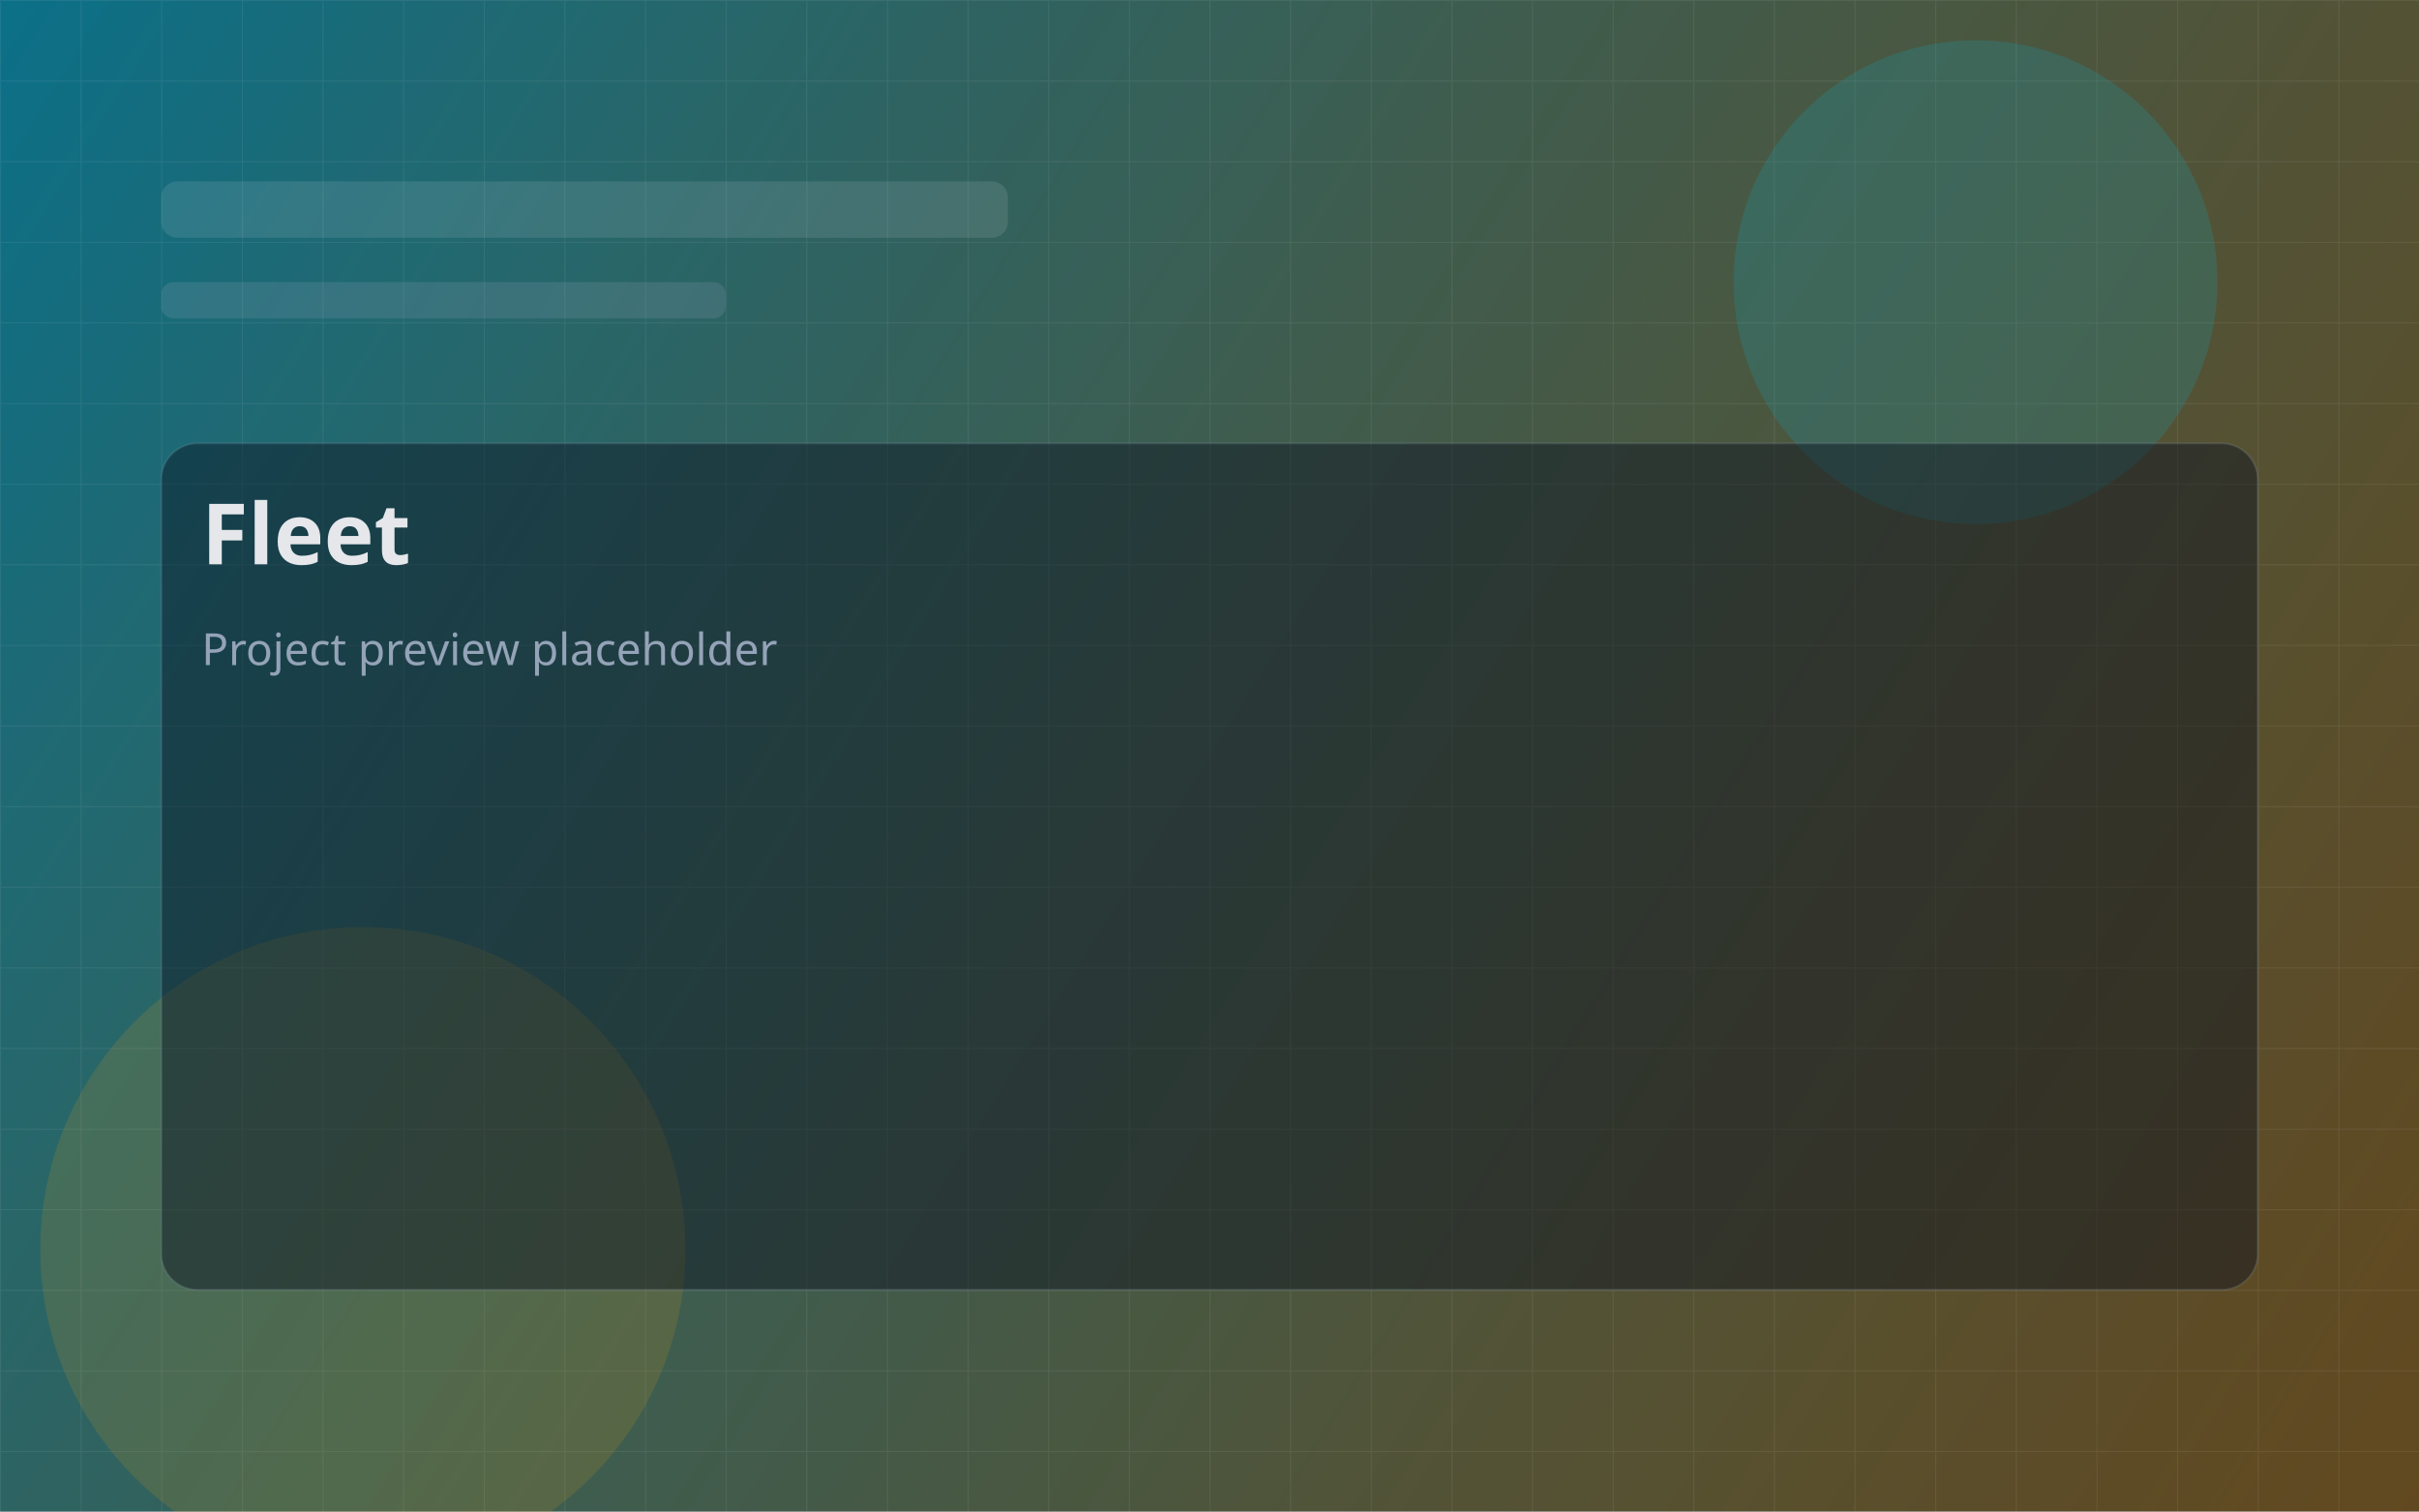
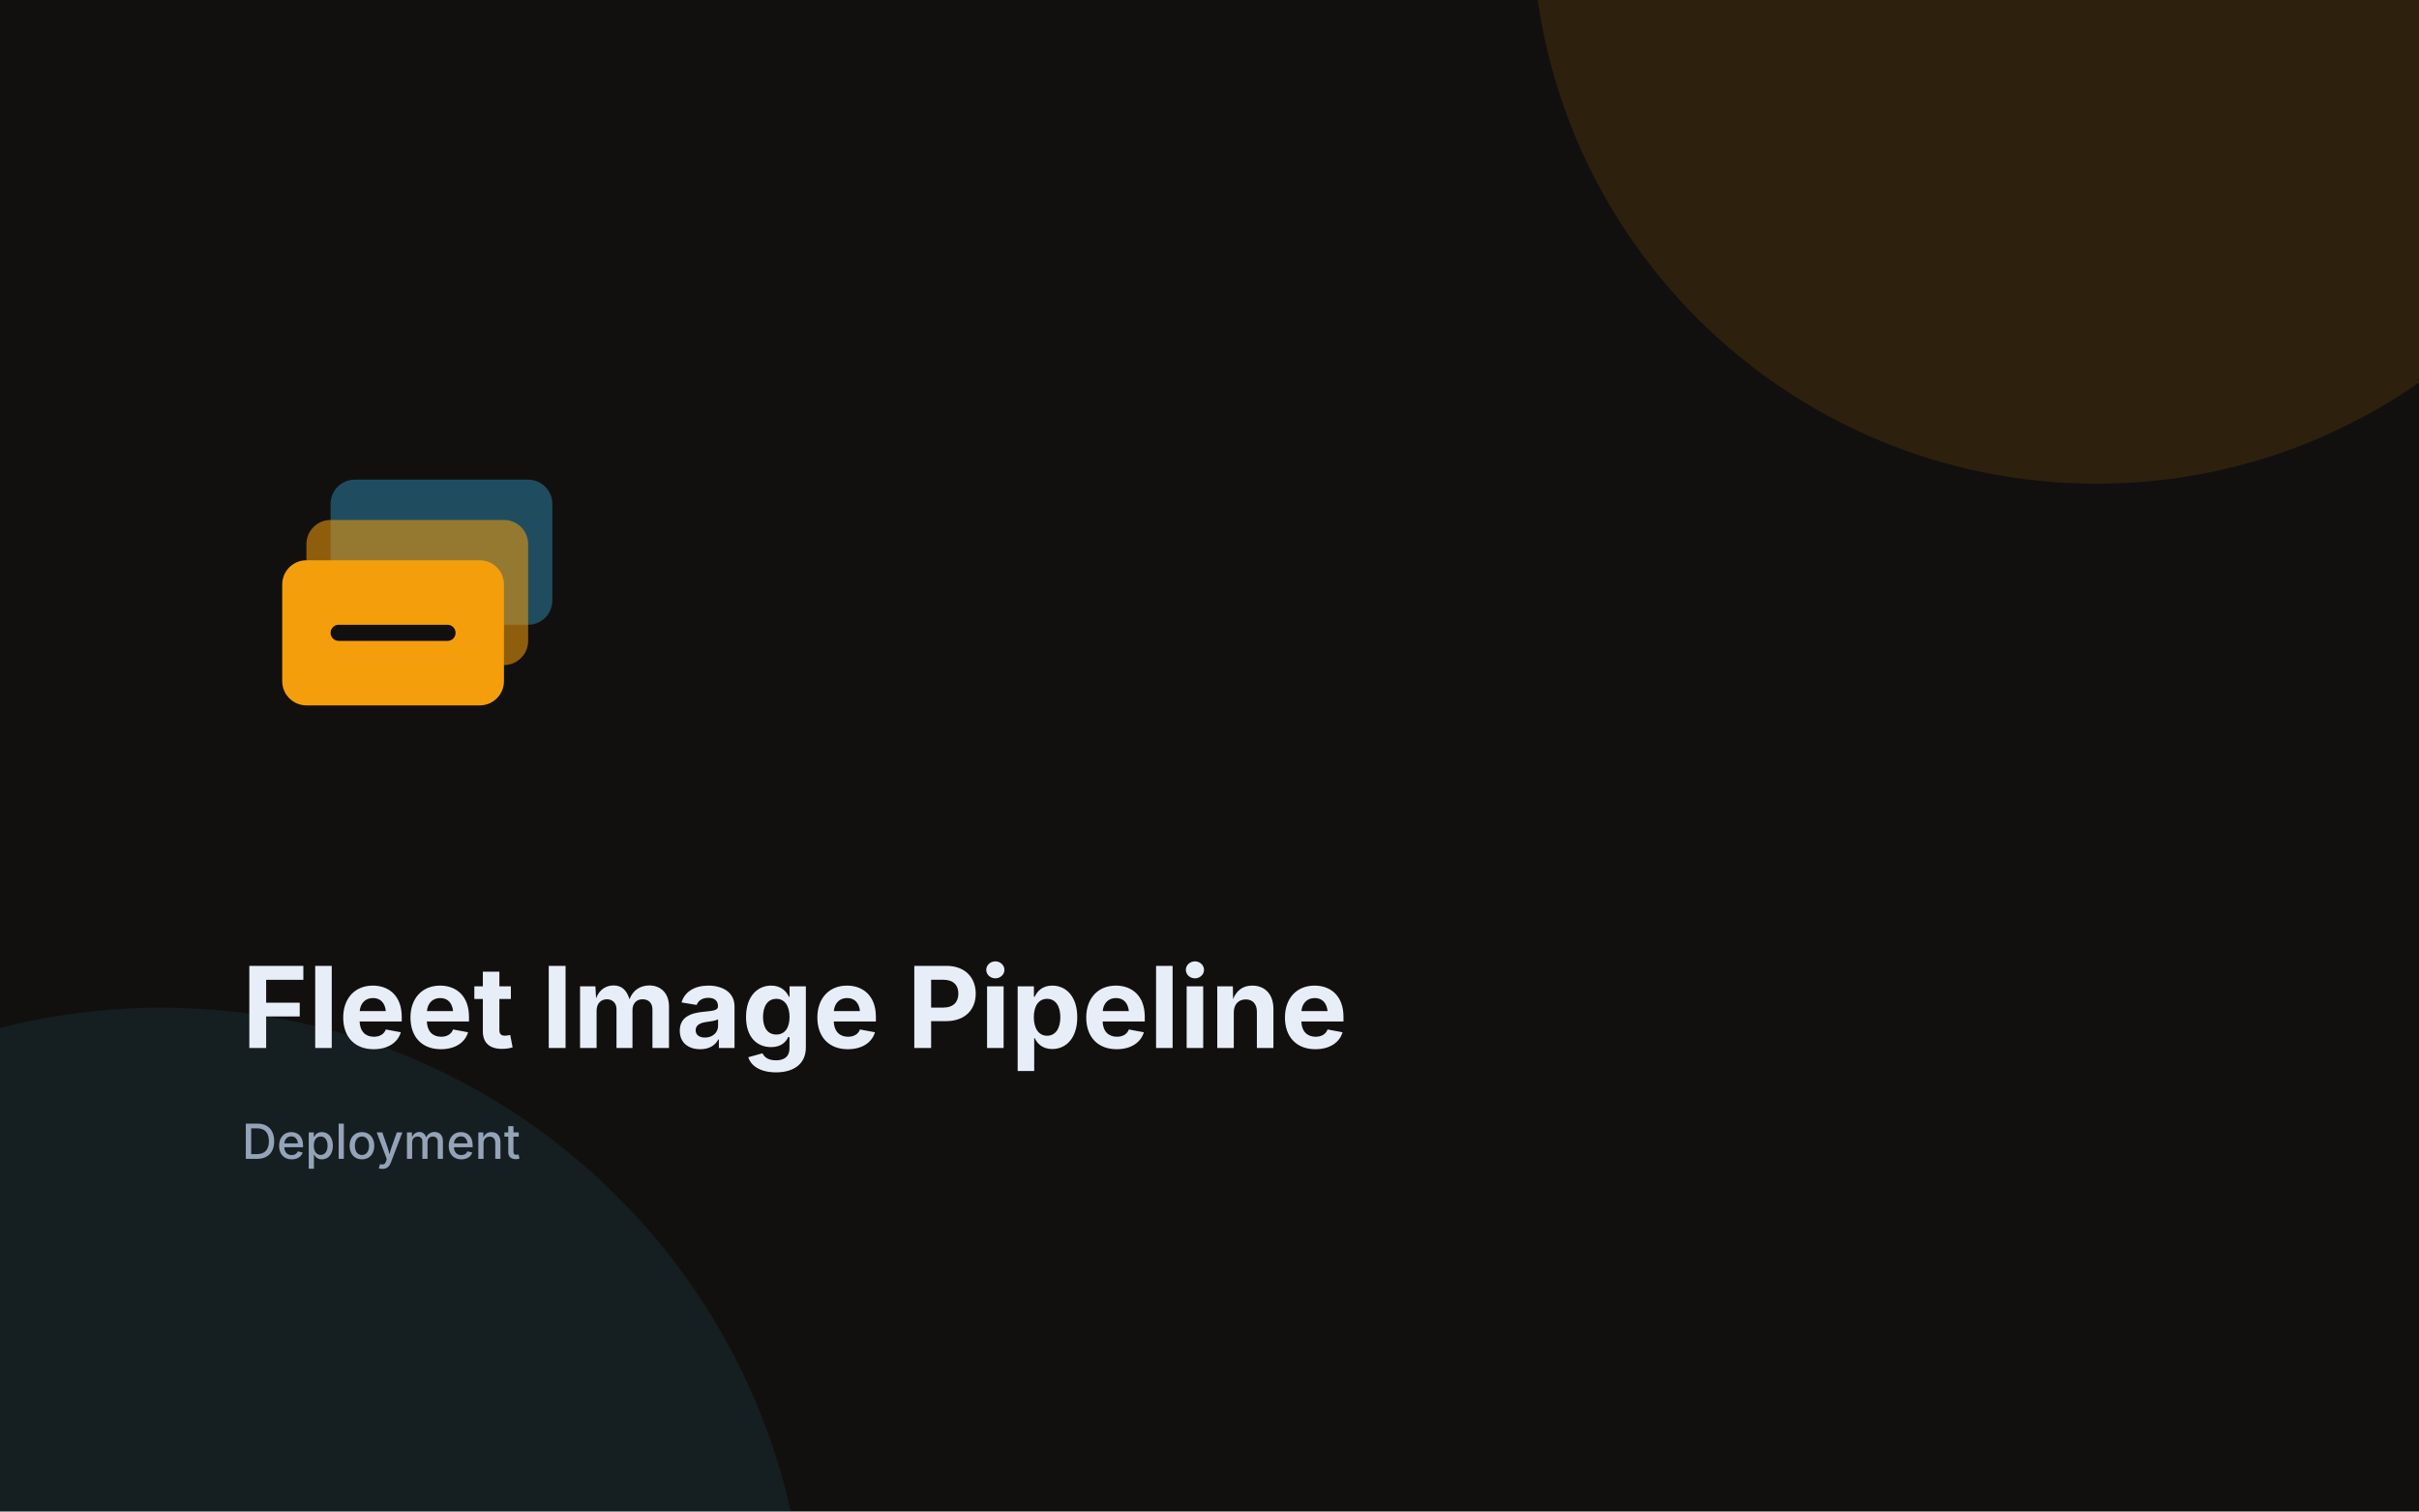
<svg xmlns="http://www.w3.org/2000/svg" width="1200" height="750" viewBox="0 0 1200 750" fill="none">
-   <defs>
-     <linearGradient id="g" x1="0" y1="0" x2="1200" y2="750" gradientUnits="userSpaceOnUse">
-       <stop stop-color="#06B6D4" stop-opacity="0.55" />
-       <stop offset="1" stop-color="#F59E0B" stop-opacity="0.35" />
-     </linearGradient>
-     <pattern id="grid" width="40" height="40" patternUnits="userSpaceOnUse">
-       <path d="M40 0H0V40" stroke="rgba(229,231,235,0.08)" stroke-width="1" />
-     </pattern>
-   </defs>
-   <rect width="1200" height="750" fill="#121A2B" />
-   <rect width="1200" height="750" fill="url(#g)" />
-   <rect width="1200" height="750" fill="url(#grid)" />
-   <circle cx="980" cy="140" r="120" fill="#06B6D4" fill-opacity="0.18" />
-   <circle cx="180" cy="620" r="160" fill="#F59E0B" fill-opacity="0.14" />
-   <rect x="80" y="90" width="420" height="28" rx="8" fill="rgba(229,231,235,0.12)" />
-   <rect x="80" y="140" width="280" height="18" rx="6" fill="rgba(148,163,184,0.2)" />
-   <rect x="80" y="220" width="1040" height="420" rx="18" fill="rgba(11,16,32,0.45)" stroke="rgba(148,163,184,0.18)" />
-   <text x="100" y="280" fill="#E5E7EB" font-family="ui-sans-serif,system-ui" font-size="42" font-weight="600">Fleet</text>
-   <text x="100" y="330" fill="#94A3B8" font-family="ui-sans-serif,system-ui" font-size="22">Project preview placeholder</text>
+   <rect width="1200" height="750" fill="#12100E" />
+   <circle cx="1040" cy="-40" r="280" fill="#F59E0B" fill-opacity="0.12" />
+   <circle cx="80" cy="820" r="320" fill="#38BDF8" fill-opacity="0.08" />
+   <g transform="translate(120 210)">
+     <rect x="44" y="28" width="110" height="72" rx="12" fill="#38BDF8" opacity="0.35" />
+     <rect x="32" y="48" width="110" height="72" rx="12" fill="#F59E0B" opacity="0.55" />
+     <rect x="20" y="68" width="110" height="72" rx="12" fill="#F59E0B" />
+     <path d="M48 104 H102" stroke="#12100E" stroke-width="8" stroke-linecap="round" />
+   </g>
+   <text x="120" y="520" fill="#E8EEF7" font-family="ui-sans-serif, system-ui, -apple-system, Segoe UI, sans-serif" font-size="56" font-weight="700">Fleet Image Pipeline</text>
+   <text x="120" y="575" fill="#94A3B8" font-family="ui-sans-serif, system-ui, -apple-system, Segoe UI, sans-serif" font-size="24" font-weight="500">Deployment</text>
</svg>
